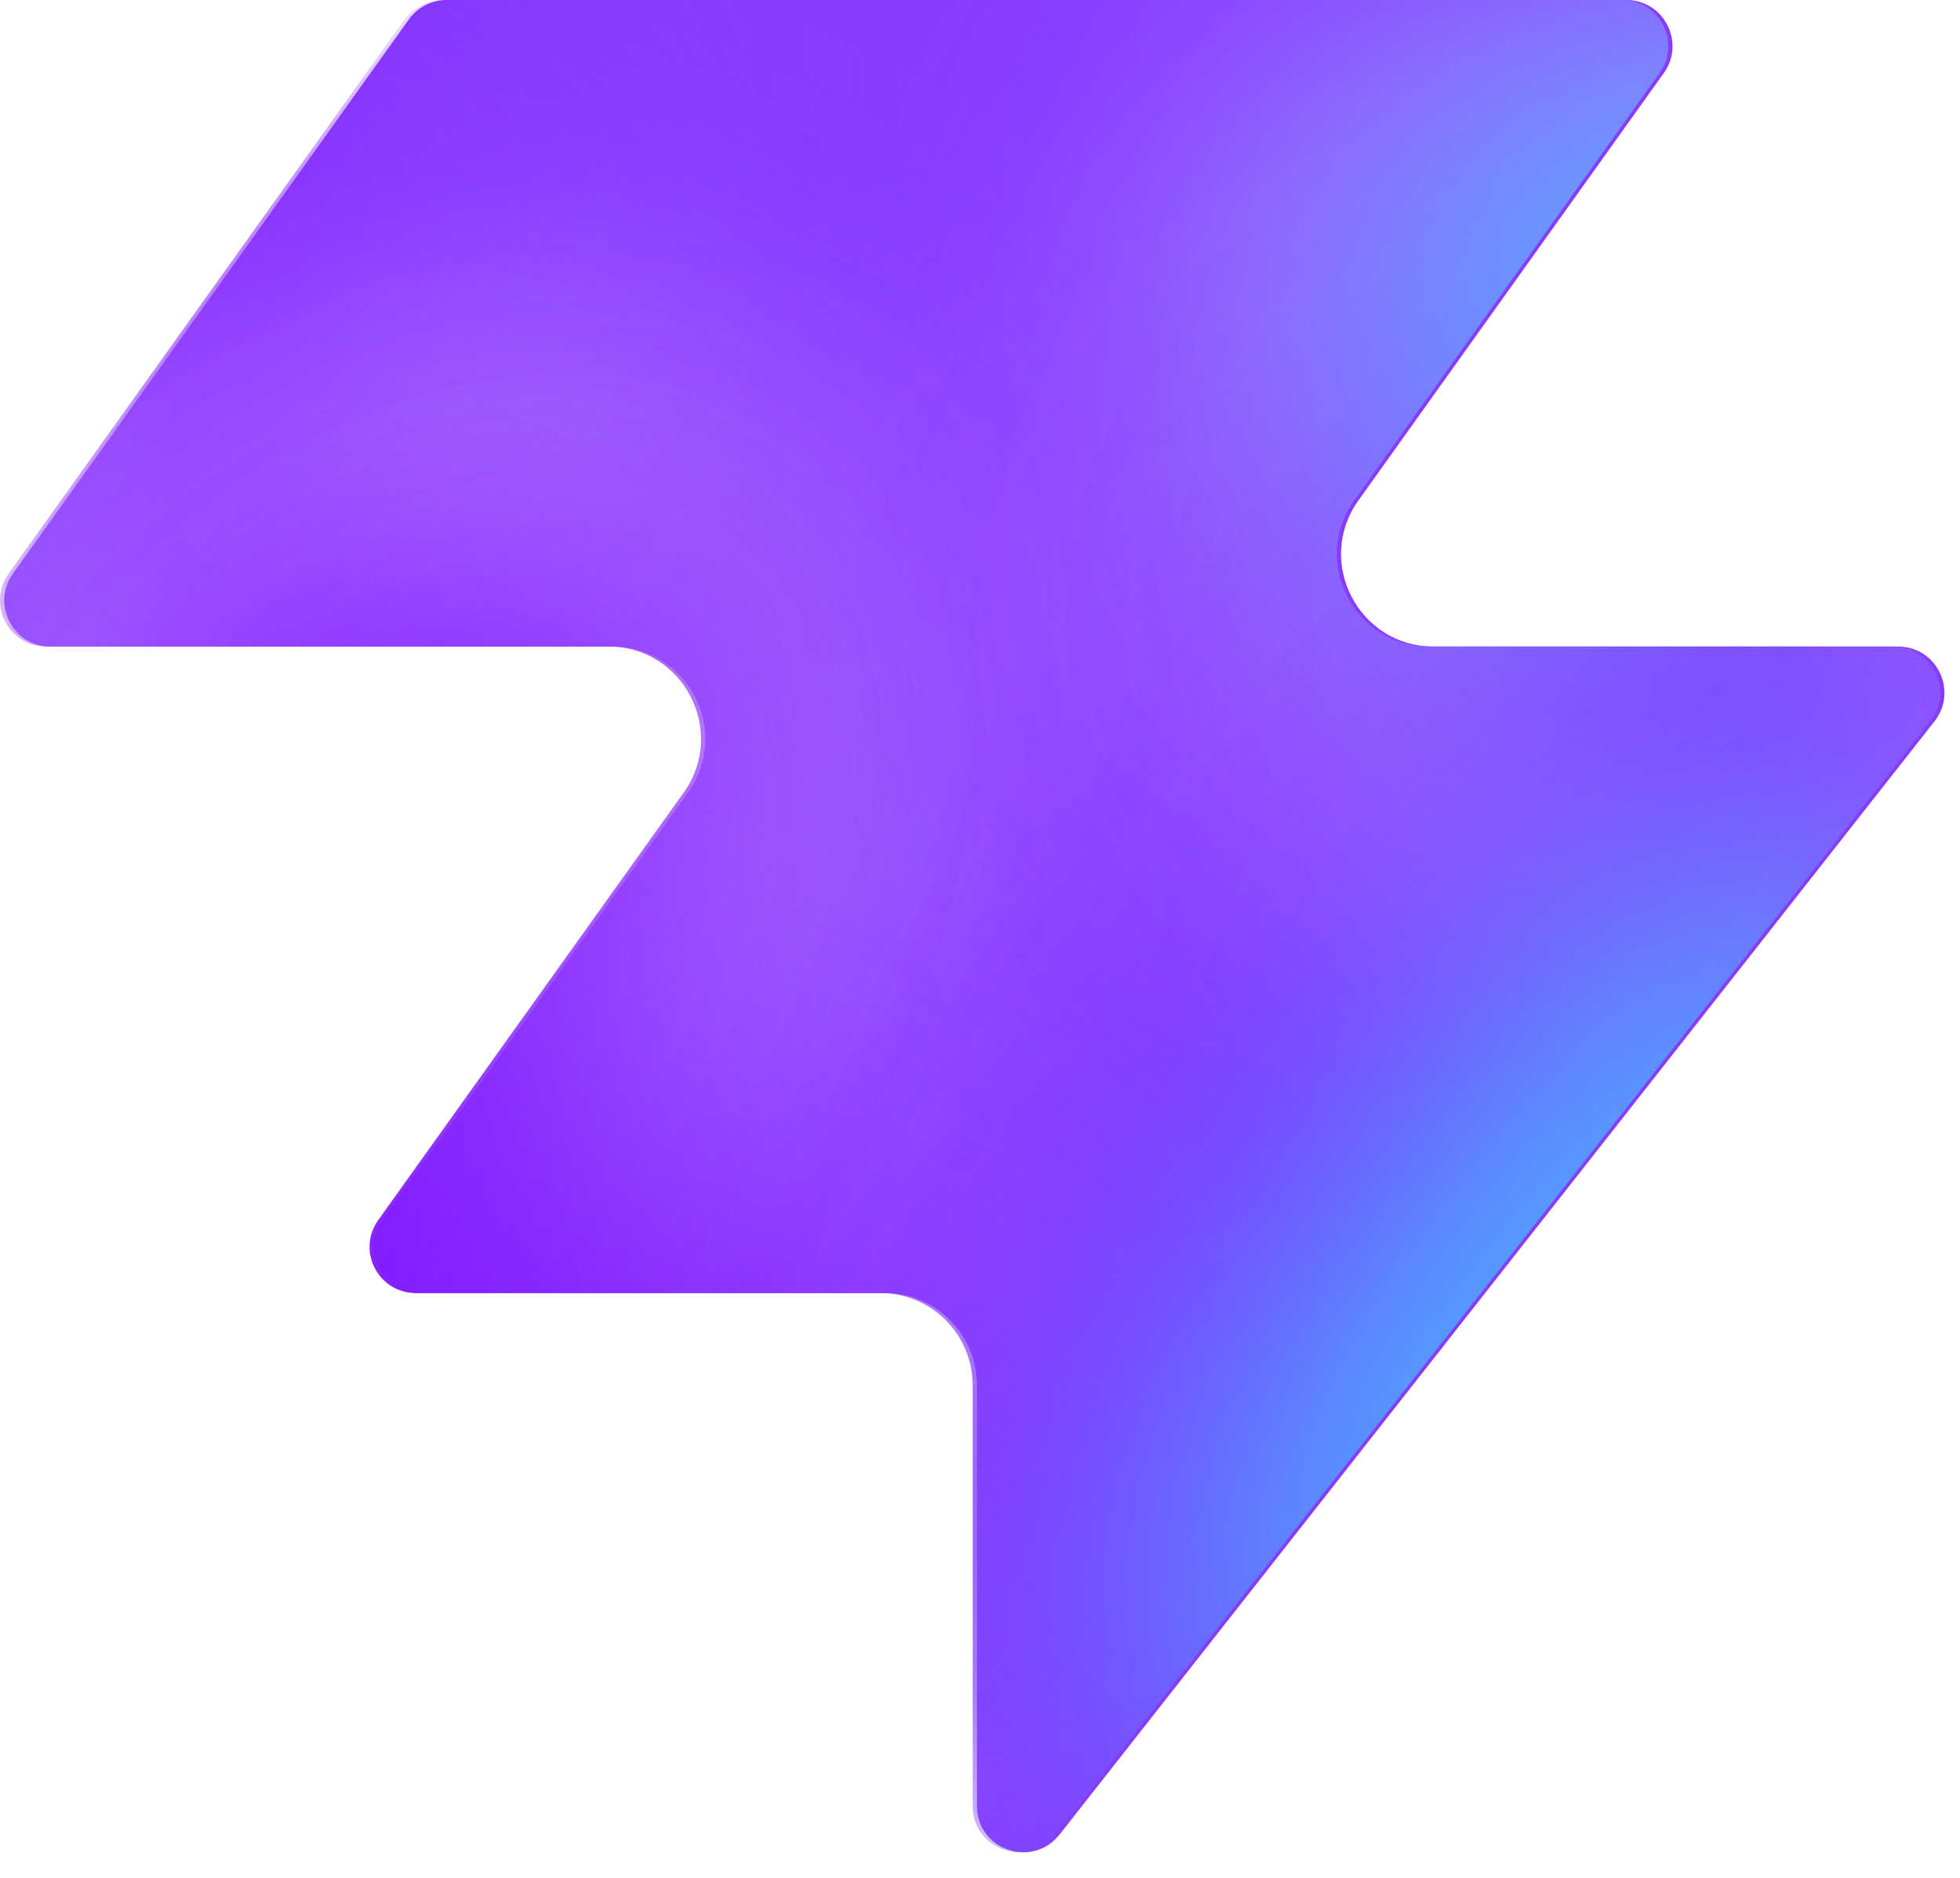
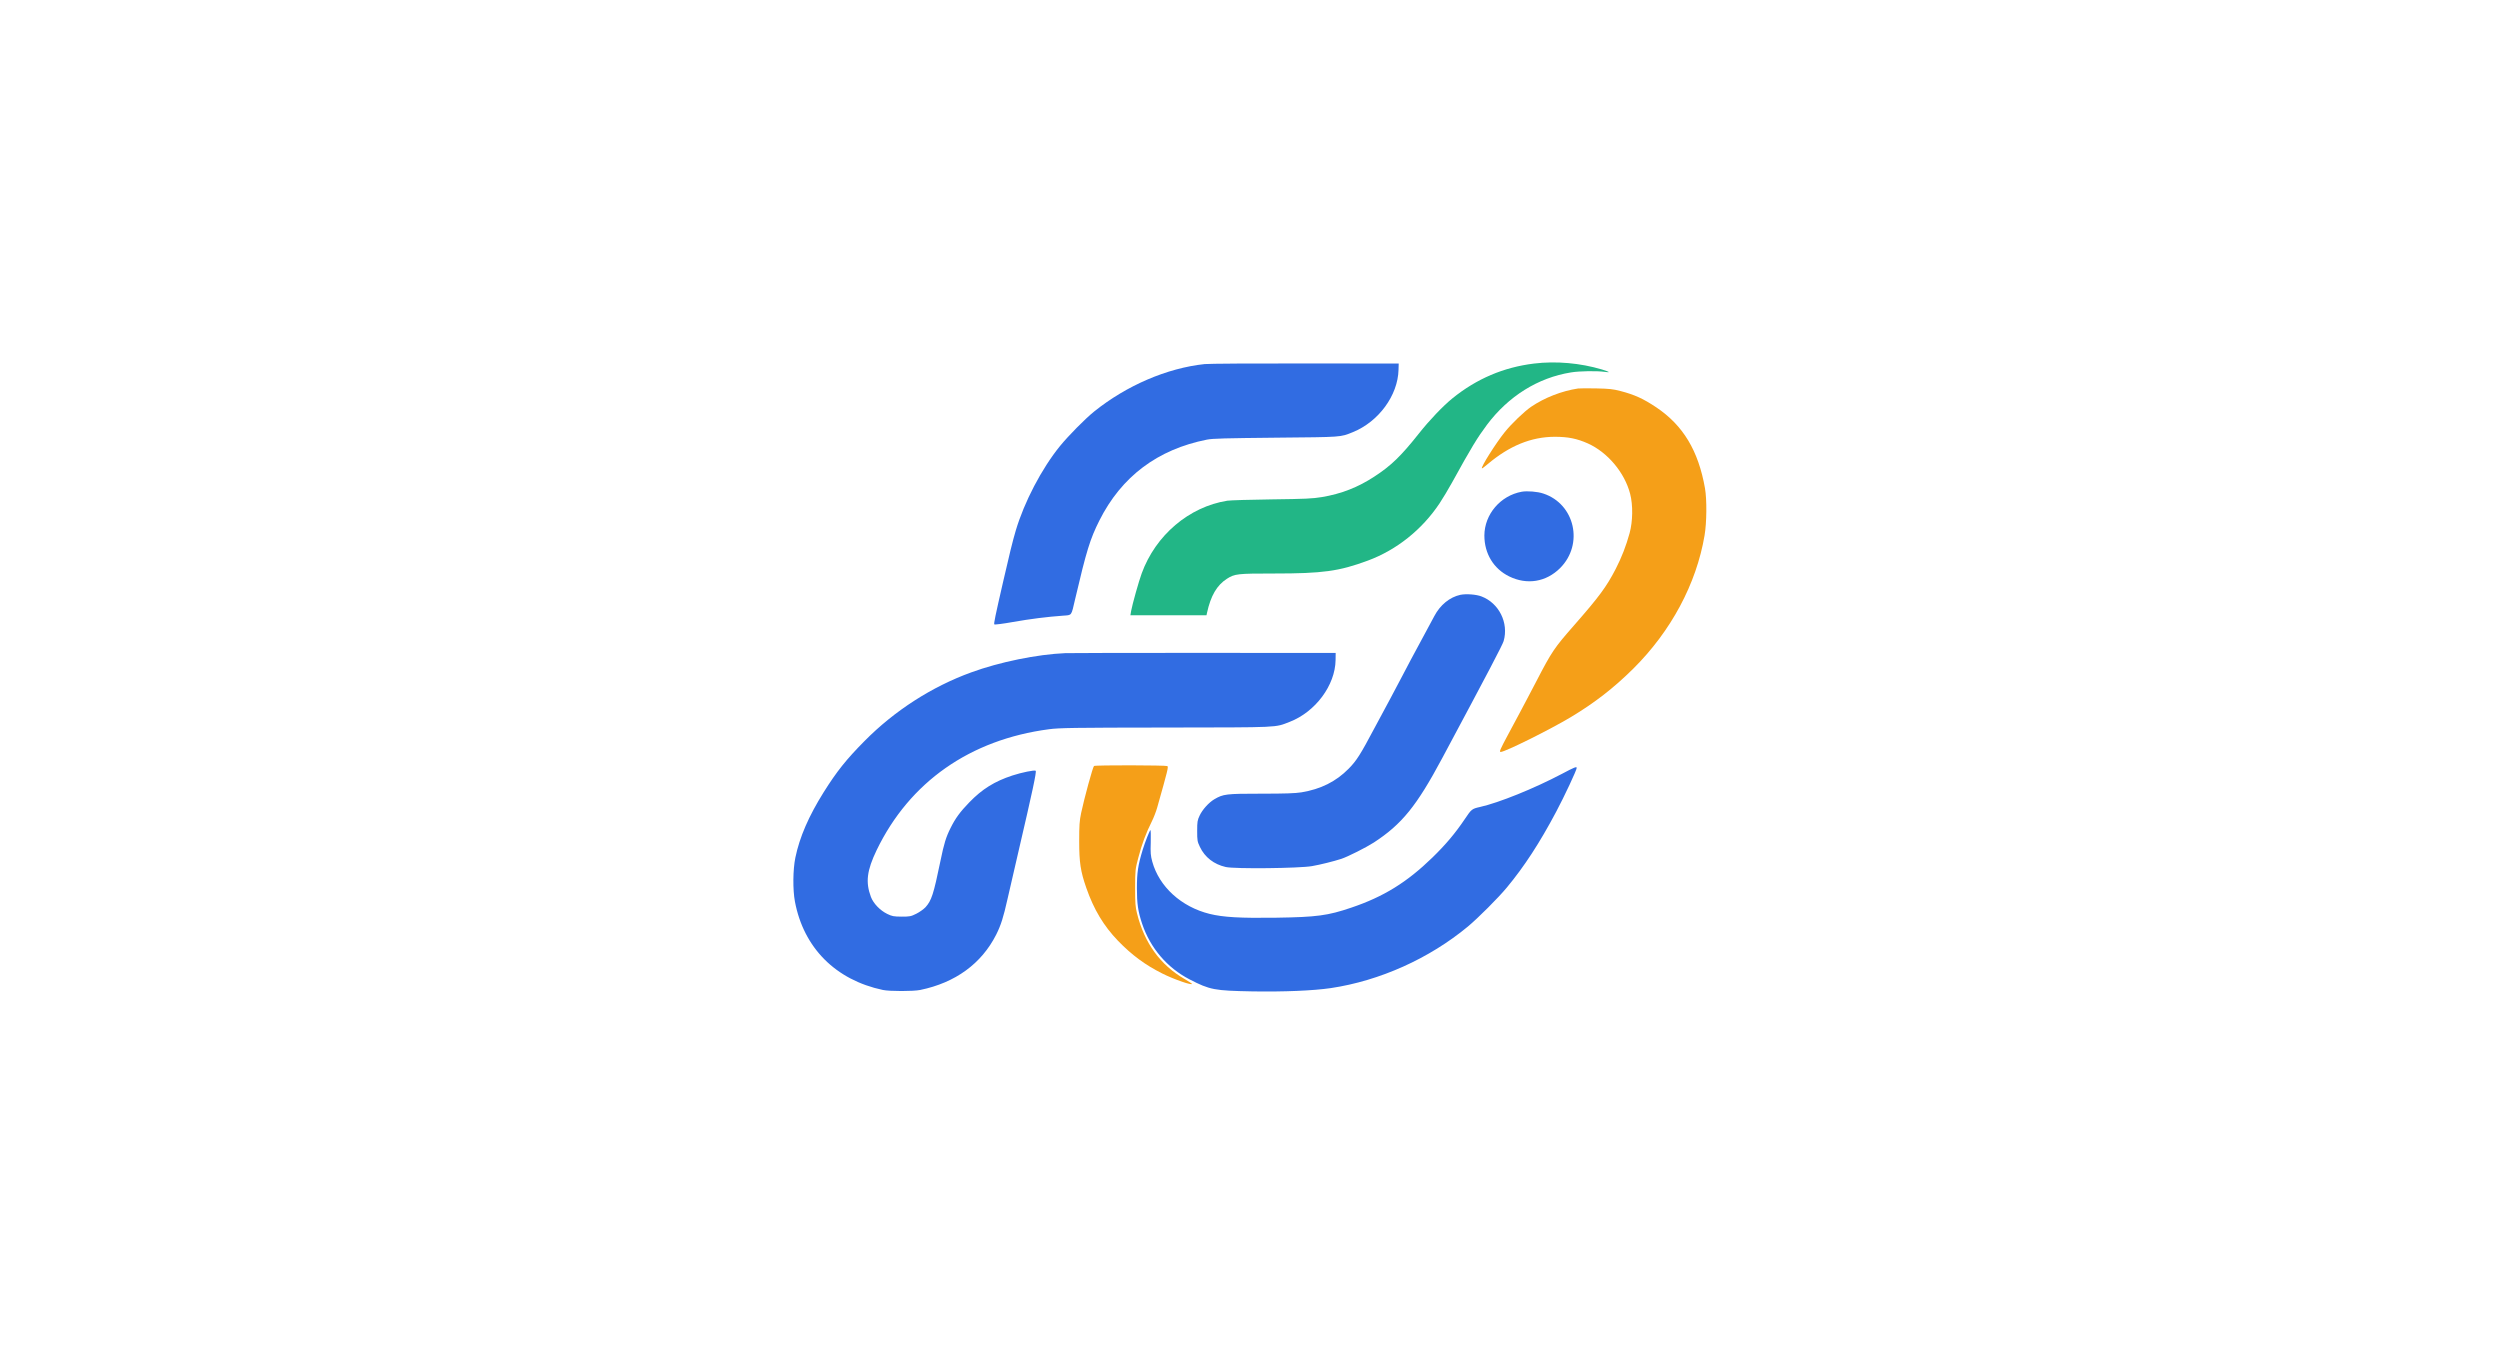
- <svg xmlns="http://www.w3.org/2000/svg" width="48" height="46" fill="none" viewBox="0 0 48 46">
-   <path fill="#863bff" d="M25.946 44.938c-.664.845-2.021.375-2.021-.698V33.937a2.26 2.26 0 0 0-2.262-2.262H10.287c-.92 0-1.456-1.04-.92-1.788l7.48-10.471c1.07-1.497 0-3.578-1.842-3.578H1.237c-.92 0-1.456-1.04-.92-1.788L10.013.474c.214-.297.556-.474.92-.474h28.894c.92 0 1.456 1.04.92 1.788l-7.48 10.471c-1.07 1.498 0 3.579 1.842 3.579h11.377c.943 0 1.473 1.088.89 1.83L25.947 44.94z" style="fill:#863bff;fill:color(display-p3 .525 .23 1);fill-opacity:1" />
-   <mask id="a" width="48" height="46" x="0" y="0" maskUnits="userSpaceOnUse" style="mask-type:alpha">
-     <path fill="#000" d="M25.842 44.938c-.664.844-2.021.375-2.021-.698V33.937a2.26 2.26 0 0 0-2.262-2.262H10.183c-.92 0-1.456-1.04-.92-1.788l7.48-10.471c1.07-1.498 0-3.579-1.842-3.579H1.133c-.92 0-1.456-1.04-.92-1.787L9.91.473c.214-.297.556-.474.92-.474h28.894c.92 0 1.456 1.04.92 1.788l-7.48 10.471c-1.07 1.498 0 3.578 1.842 3.578h11.377c.943 0 1.473 1.088.89 1.832L25.843 44.94z" style="fill:#000;fill-opacity:1" />
-   </mask>
-   <g mask="url(#a)">
-     <g filter="url(#b)">
-       <ellipse cx="5.508" cy="14.704" fill="#ede6ff" rx="5.508" ry="14.704" style="fill:#ede6ff;fill:color(display-p3 .927 .903 1);fill-opacity:1" transform="matrix(.00324 1 1 -.00324 -4.47 31.516)" />
-     </g>
-     <g filter="url(#c)">
-       <ellipse cx="10.399" cy="29.851" fill="#ede6ff" rx="10.399" ry="29.851" style="fill:#ede6ff;fill:color(display-p3 .927 .903 1);fill-opacity:1" transform="matrix(.00324 1 1 -.00324 -39.328 7.883)" />
-     </g>
-     <g filter="url(#d)">
-       <ellipse cx="5.508" cy="30.487" fill="#7e14ff" rx="5.508" ry="30.487" style="fill:#7e14ff;fill:color(display-p3 .492 .077 1);fill-opacity:1" transform="rotate(89.814 -25.913 -14.639)scale(1 -1)" />
-     </g>
-     <g filter="url(#e)">
-       <ellipse cx="5.508" cy="30.599" fill="#7e14ff" rx="5.508" ry="30.599" style="fill:#7e14ff;fill:color(display-p3 .492 .077 1);fill-opacity:1" transform="rotate(89.814 -32.644 -3.334)scale(1 -1)" />
-     </g>
-     <g filter="url(#f)">
-       <ellipse cx="5.508" cy="30.599" fill="#7e14ff" rx="5.508" ry="30.599" style="fill:#7e14ff;fill:color(display-p3 .492 .077 1);fill-opacity:1" transform="matrix(.00324 1 1 -.00324 -34.34 30.47)" />
-     </g>
-     <g filter="url(#g)">
-       <ellipse cx="14.072" cy="22.078" fill="#ede6ff" rx="14.072" ry="22.078" style="fill:#ede6ff;fill:color(display-p3 .927 .903 1);fill-opacity:1" transform="rotate(93.35 24.506 48.493)scale(-1 1)" />
-     </g>
-     <g filter="url(#h)">
-       <ellipse cx="3.47" cy="21.501" fill="#7e14ff" rx="3.47" ry="21.501" style="fill:#7e14ff;fill:color(display-p3 .492 .077 1);fill-opacity:1" transform="rotate(89.009 28.708 47.59)scale(-1 1)" />
-     </g>
-     <g filter="url(#i)">
-       <ellipse cx="3.47" cy="21.501" fill="#7e14ff" rx="3.47" ry="21.501" style="fill:#7e14ff;fill:color(display-p3 .492 .077 1);fill-opacity:1" transform="rotate(89.009 28.708 47.59)scale(-1 1)" />
-     </g>
-     <g filter="url(#j)">
-       <ellipse cx=".387" cy="8.972" fill="#7e14ff" rx="4.407" ry="29.108" style="fill:#7e14ff;fill:color(display-p3 .492 .077 1);fill-opacity:1" transform="rotate(39.51 .387 8.972)" />
-     </g>
-     <g filter="url(#k)">
-       <ellipse cx="47.523" cy="-6.092" fill="#7e14ff" rx="4.407" ry="29.108" style="fill:#7e14ff;fill:color(display-p3 .492 .077 1);fill-opacity:1" transform="rotate(37.892 47.523 -6.092)" />
-     </g>
-     <g filter="url(#l)">
-       <ellipse cx="41.412" cy="6.333" fill="#47bfff" rx="5.971" ry="9.665" style="fill:#47bfff;fill:color(display-p3 .28 .748 1);fill-opacity:1" transform="rotate(37.892 41.412 6.333)" />
-     </g>
-     <g filter="url(#m)">
-       <ellipse cx="-1.879" cy="38.332" fill="#7e14ff" rx="4.407" ry="29.108" style="fill:#7e14ff;fill:color(display-p3 .492 .077 1);fill-opacity:1" transform="rotate(37.892 -1.88 38.332)" />
-     </g>
-     <g filter="url(#n)">
-       <ellipse cx="-1.879" cy="38.332" fill="#7e14ff" rx="4.407" ry="29.108" style="fill:#7e14ff;fill:color(display-p3 .492 .077 1);fill-opacity:1" transform="rotate(37.892 -1.88 38.332)" />
-     </g>
-     <g filter="url(#o)">
-       <ellipse cx="35.651" cy="29.907" fill="#7e14ff" rx="4.407" ry="29.108" style="fill:#7e14ff;fill:color(display-p3 .492 .077 1);fill-opacity:1" transform="rotate(37.892 35.651 29.907)" />
-     </g>
-     <g filter="url(#p)">
-       <ellipse cx="38.418" cy="32.4" fill="#47bfff" rx="5.971" ry="15.297" style="fill:#47bfff;fill:color(display-p3 .28 .748 1);fill-opacity:1" transform="rotate(37.892 38.418 32.4)" />
-     </g>
+ <svg xmlns="http://www.w3.org/2000/svg" viewBox="0 0 2816 1536">
+   <g transform="translate(0,1536) scale(0.1,-0.1)">
+     <path fill="#316CE2" fill-rule="evenodd" d="M13569 11259 c-423 -45 -879 -241 -1244 -534 -103 -83 -290 -273 -385 -389 -207 -255 -403 -630 -499 -954 -33 -111 -75 -281 -140 -567 -92 -400 -108 -480 -101 -488 4 -5 99 7 211 27 198 35 382 58 562 71 104 8 92 -8 137 185 128 547 169 679 273 886 249 496 656 802 1212 912 66 13 203 16 780 22 754 7 720 5 863 62 291 118 508 414 515 703 l2 70 -1055 1 c-580 1 -1089 -2 -1131 -7z M17140 9821 c-240 -44 -419 -255 -420 -493 0 -204 104 -375 280 -461 201 -98 415 -63 573 94 269 269 167 723 -190 840 -65 22 -181 31 -243 20z M16450 8660 c-120 -26 -228 -114 -294 -240 -22 -41 -92 -172 -156 -290 -64 -118 -157 -291 -205 -385 -49 -93 -109 -208 -135 -255 -26 -47 -107 -197 -180 -335 -156 -294 -200 -364 -289 -454 -143 -145 -314 -230 -532 -266 -72 -11 -179 -15 -456 -15 -394 0 -424 -4 -525 -63 -61 -36 -135 -117 -166 -185 -24 -51 -27 -68 -27 -172 0 -108 2 -119 31 -180 55 -116 158 -196 291 -226 102 -23 829 -15 971 10 93 16 245 54 331 82 73 24 279 128 366 184 316 206 482 411 770 950 531 992 678 1273 692 1319 59 204 -52 428 -250 503 -60 23 -172 31 -237 18z M12000 8003 c-315 -13 -742 -100 -1061 -217 -443 -161 -863 -431 -1201 -773 -205 -207 -313 -342 -461 -578 -167 -267 -270 -503 -318 -735 -28 -136 -30 -362 -5 -495 98 -521 458 -883 991 -996 77 -16 341 -16 420 0 397 82 690 296 856 623 53 106 81 193 128 403 23 99 77 335 121 525 161 691 207 906 196 918 -11 11 -158 -19 -262 -53 -201 -66 -341 -153 -486 -303 -103 -106 -157 -180 -210 -287 -52 -103 -75 -178 -114 -369 -79 -382 -101 -449 -169 -525 -21 -22 -67 -55 -103 -73 -62 -31 -74 -33 -167 -33 -90 1 -106 4 -160 30 -81 39 -157 118 -185 192 -62 166 -46 297 65 528 371 767 1052 1244 1942 1361 113 15 265 18 1313 19 1303 2 1226 -2 1397 64 290 112 513 412 517 696 l1 80 -1490 1 c-819 0 -1519 -1 -1555 -3z M17595 6644 c-317 -167 -711 -326 -925 -374 -90 -20 -96 -25 -169 -134 -109 -162 -215 -288 -367 -436 -286 -278 -549 -441 -914 -564 -265 -90 -388 -106 -843 -113 -408 -6 -598 5 -752 43 -319 79 -568 306 -646 589 -18 67 -21 98 -17 217 2 76 0 138 -3 138 -8 0 -60 -132 -87 -220 -53 -173 -66 -260 -66 -435 0 -174 13 -262 59 -400 92 -274 283 -497 535 -627 229 -118 278 -127 705 -135 356 -6 688 8 885 37 551 82 1110 333 1545 694 114 95 343 324 438 439 196 236 370 503 555 852 93 174 232 472 232 495 0 18 -24 9 -165 -66z" />
+     <path fill="#22B686" fill-rule="evenodd" d="M17280 11265 c-344 -42 -647 -171 -920 -392 -106 -86 -259 -246 -379 -398 -200 -252 -312 -361 -500 -483 -184 -121 -374 -195 -591 -231 -108 -18 -184 -21 -565 -26 -242 -3 -468 -10 -501 -15 -431 -69 -807 -388 -964 -819 -32 -86 -105 -347 -119 -423 l-8 -48 428 0 429 0 6 28 c42 192 111 310 223 382 89 57 118 60 531 60 551 0 732 25 1059 146 323 120 609 348 806 644 35 52 98 158 141 235 218 396 285 505 393 650 243 323 574 530 946 590 95 16 294 19 383 6 67 -10 55 0 -33 27 -245 73 -517 97 -765 67z" />
+     <path fill="#F59F18" fill-rule="evenodd" d="M17775 10984 c-184 -28 -376 -103 -527 -205 -79 -54 -222 -191 -299 -287 -102 -127 -270 -394 -257 -408 3 -2 31 19 64 47 246 208 491 308 756 309 151 0 250 -20 374 -75 223 -101 414 -328 476 -568 33 -127 30 -310 -6 -442 -40 -145 -90 -274 -157 -404 -105 -203 -186 -312 -469 -635 -222 -253 -251 -295 -425 -631 -37 -71 -85 -161 -105 -200 -21 -38 -58 -108 -82 -155 -25 -47 -82 -153 -127 -237 -96 -179 -106 -203 -87 -203 49 0 556 252 791 393 268 161 484 329 702 545 426 423 711 956 803 1500 25 146 27 405 5 532 -75 425 -246 708 -549 912 -146 97 -243 142 -405 184 -81 21 -124 26 -271 29 -96 2 -188 1 -205 -1z M12323 6732 c-13 -8 -110 -364 -145 -529 -19 -92 -22 -139 -22 -318 0 -238 15 -340 80 -526 85 -244 195 -427 357 -596 154 -159 306 -272 498 -368 134 -68 351 -142 334 -115 -2 4 -40 27 -83 53 -273 158 -451 404 -534 736 -19 75 -22 113 -22 291 1 203 1 206 37 343 39 149 86 275 150 402 22 44 50 116 62 160 119 421 128 457 114 466 -17 10 -809 12 -826 1z" />
  </g>
-   <defs>
-     <filter id="b" width="60.045" height="41.654" x="-19.77" y="16.149" color-interpolation-filters="sRGB" filterUnits="userSpaceOnUse">
-       <feFlood flood-opacity="0" result="BackgroundImageFix" />
-       <feBlend in="SourceGraphic" in2="BackgroundImageFix" result="shape" />
-       <feGaussianBlur result="effect1_foregroundBlur_2002_17158" stdDeviation="7.659" />
-     </filter>
-     <filter id="c" width="90.34" height="51.437" x="-54.613" y="-7.533" color-interpolation-filters="sRGB" filterUnits="userSpaceOnUse">
-       <feFlood flood-opacity="0" result="BackgroundImageFix" />
-       <feBlend in="SourceGraphic" in2="BackgroundImageFix" result="shape" />
-       <feGaussianBlur result="effect1_foregroundBlur_2002_17158" stdDeviation="7.659" />
-     </filter>
-     <filter id="d" width="79.355" height="29.4" x="-49.64" y="2.03" color-interpolation-filters="sRGB" filterUnits="userSpaceOnUse">
-       <feFlood flood-opacity="0" result="BackgroundImageFix" />
-       <feBlend in="SourceGraphic" in2="BackgroundImageFix" result="shape" />
-       <feGaussianBlur result="effect1_foregroundBlur_2002_17158" stdDeviation="4.596" />
-     </filter>
-     <filter id="e" width="79.579" height="29.4" x="-45.045" y="20.029" color-interpolation-filters="sRGB" filterUnits="userSpaceOnUse">
-       <feFlood flood-opacity="0" result="BackgroundImageFix" />
-       <feBlend in="SourceGraphic" in2="BackgroundImageFix" result="shape" />
-       <feGaussianBlur result="effect1_foregroundBlur_2002_17158" stdDeviation="4.596" />
-     </filter>
-     <filter id="f" width="79.579" height="29.4" x="-43.513" y="21.178" color-interpolation-filters="sRGB" filterUnits="userSpaceOnUse">
-       <feFlood flood-opacity="0" result="BackgroundImageFix" />
-       <feBlend in="SourceGraphic" in2="BackgroundImageFix" result="shape" />
-       <feGaussianBlur result="effect1_foregroundBlur_2002_17158" stdDeviation="4.596" />
-     </filter>
-     <filter id="g" width="74.749" height="58.852" x="15.756" y="-17.901" color-interpolation-filters="sRGB" filterUnits="userSpaceOnUse">
-       <feFlood flood-opacity="0" result="BackgroundImageFix" />
-       <feBlend in="SourceGraphic" in2="BackgroundImageFix" result="shape" />
-       <feGaussianBlur result="effect1_foregroundBlur_2002_17158" stdDeviation="7.659" />
-     </filter>
-     <filter id="h" width="61.377" height="25.362" x="23.548" y="2.284" color-interpolation-filters="sRGB" filterUnits="userSpaceOnUse">
-       <feFlood flood-opacity="0" result="BackgroundImageFix" />
-       <feBlend in="SourceGraphic" in2="BackgroundImageFix" result="shape" />
-       <feGaussianBlur result="effect1_foregroundBlur_2002_17158" stdDeviation="4.596" />
-     </filter>
-     <filter id="i" width="61.377" height="25.362" x="23.548" y="2.284" color-interpolation-filters="sRGB" filterUnits="userSpaceOnUse">
-       <feFlood flood-opacity="0" result="BackgroundImageFix" />
-       <feBlend in="SourceGraphic" in2="BackgroundImageFix" result="shape" />
-       <feGaussianBlur result="effect1_foregroundBlur_2002_17158" stdDeviation="4.596" />
-     </filter>
-     <filter id="j" width="56.045" height="63.649" x="-27.636" y="-22.853" color-interpolation-filters="sRGB" filterUnits="userSpaceOnUse">
-       <feFlood flood-opacity="0" result="BackgroundImageFix" />
-       <feBlend in="SourceGraphic" in2="BackgroundImageFix" result="shape" />
-       <feGaussianBlur result="effect1_foregroundBlur_2002_17158" stdDeviation="4.596" />
-     </filter>
-     <filter id="k" width="54.814" height="64.646" x="20.116" y="-38.415" color-interpolation-filters="sRGB" filterUnits="userSpaceOnUse">
-       <feFlood flood-opacity="0" result="BackgroundImageFix" />
-       <feBlend in="SourceGraphic" in2="BackgroundImageFix" result="shape" />
-       <feGaussianBlur result="effect1_foregroundBlur_2002_17158" stdDeviation="4.596" />
-     </filter>
-     <filter id="l" width="33.541" height="35.313" x="24.641" y="-11.323" color-interpolation-filters="sRGB" filterUnits="userSpaceOnUse">
-       <feFlood flood-opacity="0" result="BackgroundImageFix" />
-       <feBlend in="SourceGraphic" in2="BackgroundImageFix" result="shape" />
-       <feGaussianBlur result="effect1_foregroundBlur_2002_17158" stdDeviation="4.596" />
-     </filter>
-     <filter id="m" width="54.814" height="64.646" x="-29.286" y="6.009" color-interpolation-filters="sRGB" filterUnits="userSpaceOnUse">
-       <feFlood flood-opacity="0" result="BackgroundImageFix" />
-       <feBlend in="SourceGraphic" in2="BackgroundImageFix" result="shape" />
-       <feGaussianBlur result="effect1_foregroundBlur_2002_17158" stdDeviation="4.596" />
-     </filter>
-     <filter id="n" width="54.814" height="64.646" x="-29.286" y="6.009" color-interpolation-filters="sRGB" filterUnits="userSpaceOnUse">
-       <feFlood flood-opacity="0" result="BackgroundImageFix" />
-       <feBlend in="SourceGraphic" in2="BackgroundImageFix" result="shape" />
-       <feGaussianBlur result="effect1_foregroundBlur_2002_17158" stdDeviation="4.596" />
-     </filter>
-     <filter id="o" width="54.814" height="64.646" x="8.244" y="-2.416" color-interpolation-filters="sRGB" filterUnits="userSpaceOnUse">
-       <feFlood flood-opacity="0" result="BackgroundImageFix" />
-       <feBlend in="SourceGraphic" in2="BackgroundImageFix" result="shape" />
-       <feGaussianBlur result="effect1_foregroundBlur_2002_17158" stdDeviation="4.596" />
-     </filter>
-     <filter id="p" width="39.409" height="43.623" x="18.713" y="10.588" color-interpolation-filters="sRGB" filterUnits="userSpaceOnUse">
-       <feFlood flood-opacity="0" result="BackgroundImageFix" />
-       <feBlend in="SourceGraphic" in2="BackgroundImageFix" result="shape" />
-       <feGaussianBlur result="effect1_foregroundBlur_2002_17158" stdDeviation="4.596" />
-     </filter>
-   </defs>
</svg>
